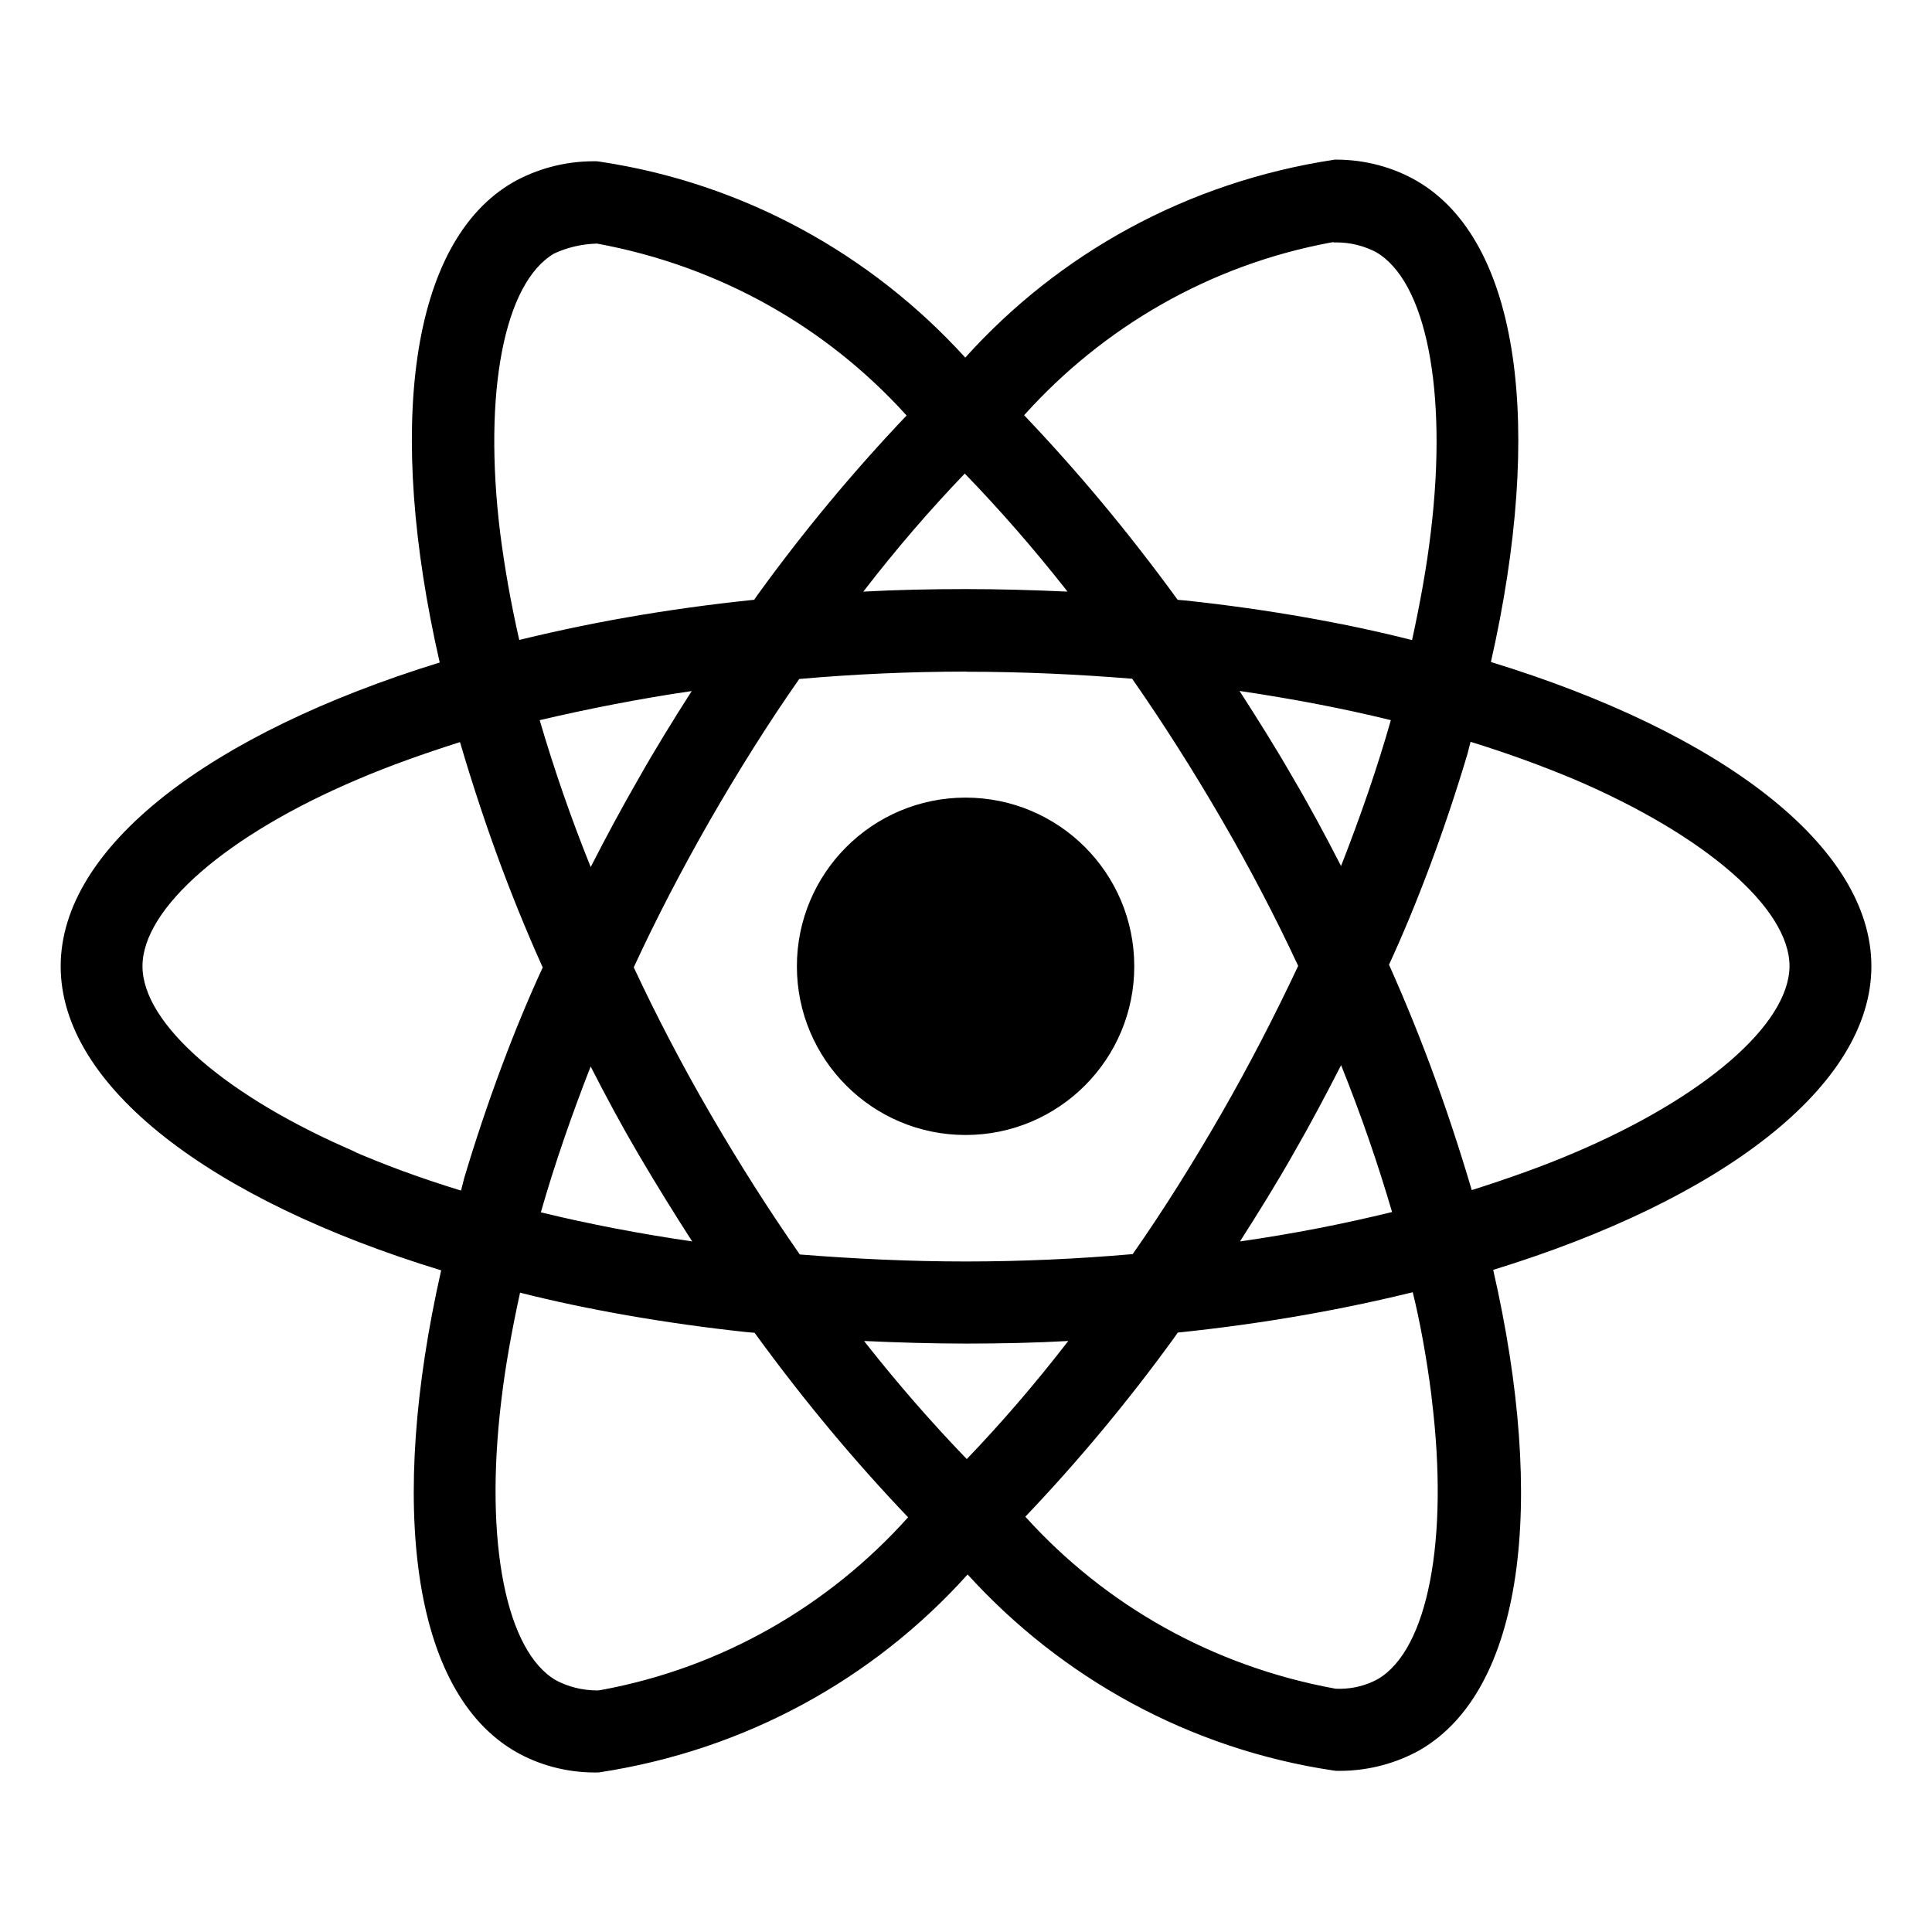
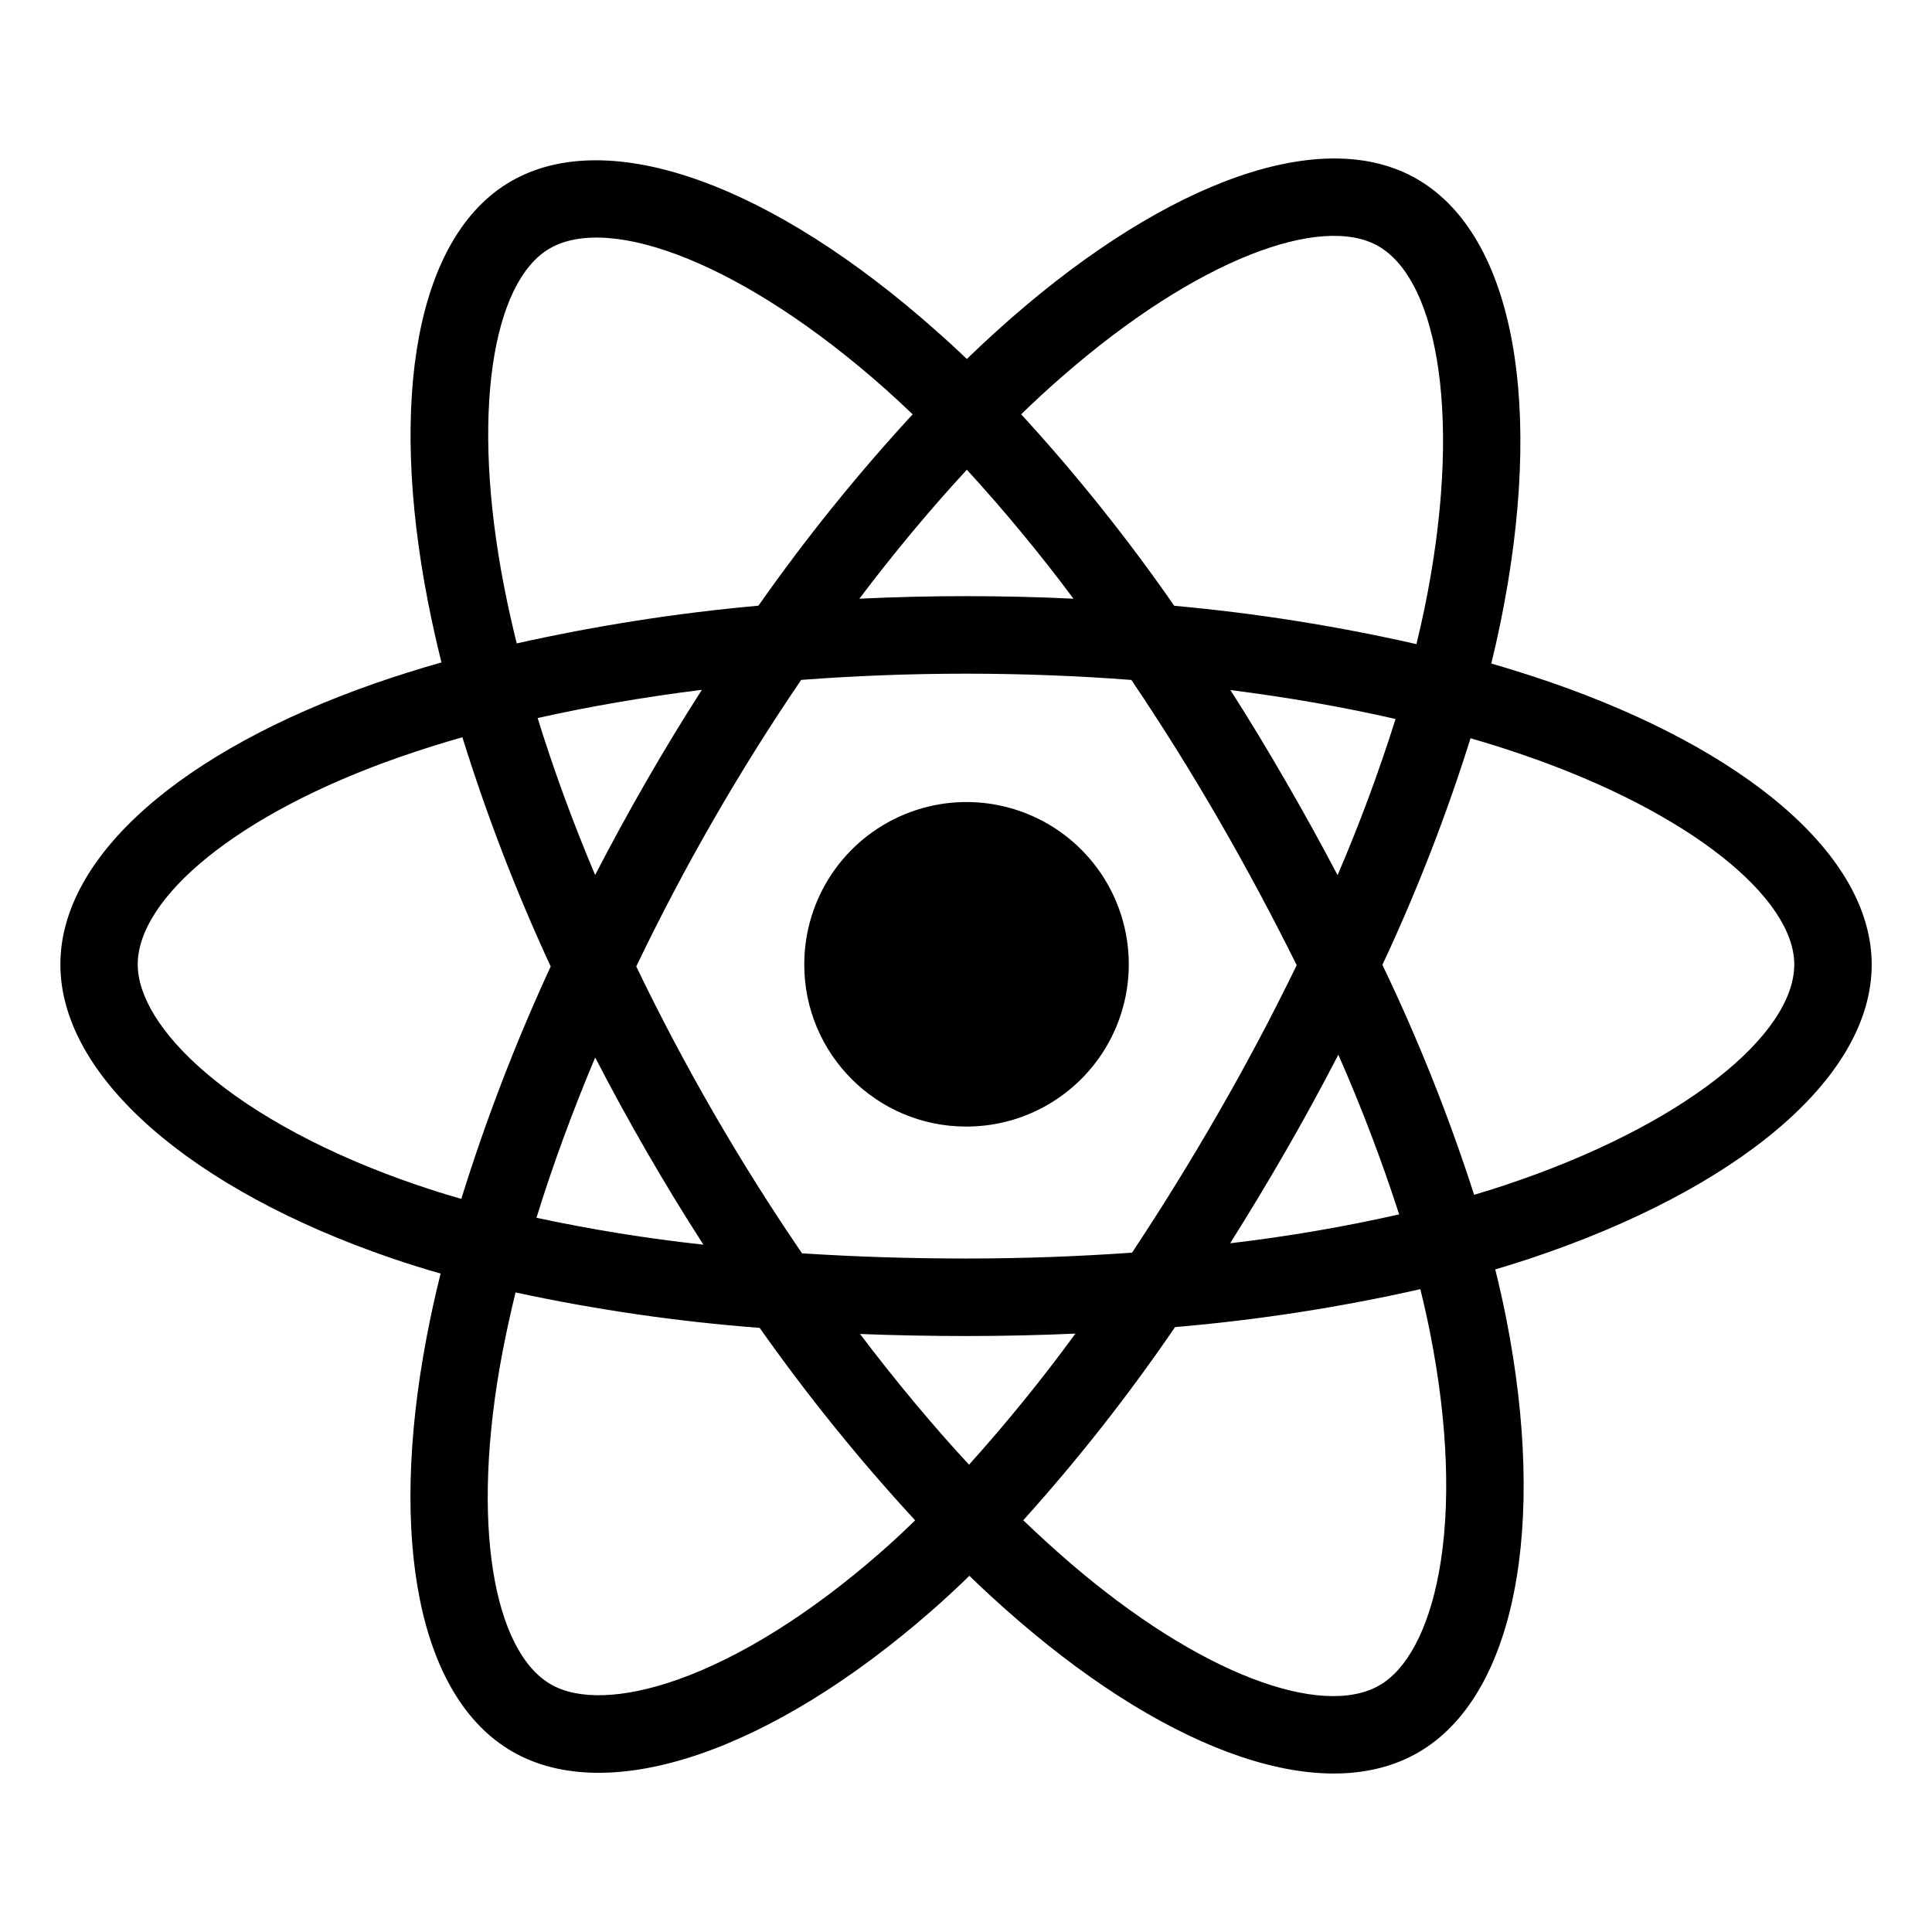
- <svg xmlns="http://www.w3.org/2000/svg" fill="#000000" width="64px" height="64px" viewBox="0 0 32 32" version="1.1">
-   <g id="SVGRepo_bgCarrier" stroke-width="0" />
-   <g id="SVGRepo_tracerCarrier" stroke-linecap="round" stroke-linejoin="round" />
-   <g id="SVGRepo_iconCarrier">
-     <path d="M14.313 22.211c0.55 0.025 1.112 0.043 1.681 0.043 0.575 0 1.143-0.012 1.7-0.043-0.557 0.72-1.107 1.357-1.689 1.964l0.008-0.008c-0.579-0.6-1.135-1.238-1.659-1.902l-0.041-0.054zM8.615 21.411c1.083 0.275 2.404 0.509 3.752 0.653l0.131 0.011c0.825 1.133 1.659 2.13 2.554 3.068l-0.011-0.012c-1.311 1.463-3.080 2.491-5.081 2.86l-0.055 0.008c-0.004 0-0.008 0-0.012 0-0.248 0-0.482-0.061-0.687-0.169l0.008 0.004c-0.832-0.475-1.193-2.292-0.912-4.627 0.067-0.575 0.177-1.18 0.312-1.797zM23.398 21.398c0.118 0.474 0.229 1.078 0.308 1.692l0.009 0.086c0.287 2.334-0.067 4.149-0.892 4.634-0.184 0.102-0.404 0.162-0.638 0.162-0.023 0-0.046-0.001-0.069-0.002l0.003 0c-2.053-0.375-3.821-1.396-5.129-2.841l-0.007-0.008c0.879-0.923 1.707-1.918 2.466-2.965l0.058-0.084c1.476-0.154 2.799-0.392 4.088-0.717l-0.197 0.042zM9.784 17.666c0.25 0.49 0.512 0.978 0.8 1.468q0.431 0.731 0.881 1.428c-0.868-0.127-1.706-0.287-2.507-0.482 0.225-0.787 0.507-1.602 0.825-2.416zM22.212 17.641c0.331 0.821 0.612 1.64 0.845 2.434-0.8 0.196-1.645 0.362-2.519 0.487 0.3-0.469 0.6-0.952 0.881-1.447 0.281-0.487 0.544-0.985 0.795-1.475zM7.619 12.292c0.436 1.478 0.904 2.714 1.449 3.906l-0.075-0.182c-0.466 1.005-0.927 2.234-1.305 3.499l-0.052 0.205c-0.706-0.217-1.274-0.43-1.827-0.669l0.115 0.044c-2.164-0.921-3.564-2.132-3.564-3.092s1.4-2.177 3.564-3.094c0.525-0.225 1.1-0.428 1.694-0.617zM24.358 12.287c0.605 0.187 1.18 0.396 1.718 0.622 2.164 0.925 3.564 2.134 3.564 3.094-0.006 0.96-1.406 2.174-3.57 3.093-0.525 0.225-1.1 0.427-1.693 0.616-0.44-1.483-0.908-2.718-1.451-3.912l0.076 0.188c0.464-1.004 0.926-2.233 1.303-3.498l0.053-0.206zM20.53 11.444c0.869 0.129 1.706 0.287 2.507 0.484-0.225 0.79-0.506 1.602-0.825 2.416-0.25-0.487-0.512-0.978-0.8-1.467-0.281-0.49-0.581-0.967-0.881-1.432zM11.458 11.444c-0.3 0.471-0.6 0.953-0.88 1.45-0.281 0.487-0.544 0.977-0.794 1.467-0.331-0.82-0.612-1.637-0.845-2.433 0.8-0.187 1.643-0.354 2.518-0.482zM16 11.126c0.925 0 1.846 0.042 2.752 0.116q0.761 1.091 1.478 2.324 0.697 1.2 1.272 2.432c-0.385 0.819-0.807 1.637-1.266 2.437-0.475 0.825-0.966 1.61-1.475 2.337-0.91 0.079-1.832 0.122-2.762 0.122-0.925 0-1.846-0.044-2.752-0.116-0.507-0.727-1.002-1.505-1.478-2.324q-0.697-1.2-1.272-2.432c0.379-0.821 0.807-1.641 1.266-2.442 0.475-0.825 0.966-1.607 1.475-2.334 0.91-0.080 1.832-0.122 2.762-0.122zM15.981 7.845c0.58 0.6 1.136 1.237 1.659 1.901l0.040 0.053c-0.55-0.025-1.112-0.042-1.681-0.042-0.575 0-1.143 0.012-1.7 0.042 0.556-0.72 1.106-1.357 1.689-1.964l-0.008 0.008zM9.88 4.033c2.053 0.376 3.82 1.397 5.129 2.841l0.007 0.008c-0.879 0.924-1.707 1.919-2.466 2.968l-0.058 0.084c-1.475 0.153-2.798 0.389-4.086 0.714l0.196-0.042c-0.14-0.612-0.244-1.205-0.317-1.774-0.287-2.334 0.067-4.149 0.892-4.632 0.206-0.097 0.447-0.157 0.701-0.165l0.003-0zM22.090 4.008v0.008c0.013-0 0.028-0.001 0.044-0.001 0.239 0 0.464 0.059 0.662 0.163l-0.008-0.004c0.832 0.477 1.193 2.293 0.912 4.629-0.067 0.575-0.177 1.181-0.312 1.799-1.085-0.278-2.406-0.513-3.754-0.656l-0.128-0.011c-0.826-1.134-1.66-2.131-2.555-3.070l0.012 0.012c1.311-1.46 3.077-2.488 5.074-2.859l0.056-0.009zM22.096 2.646c-2.442 0.371-4.556 1.557-6.1 3.268l-0.008 0.009c-1.555-1.71-3.669-2.888-6.051-3.245l-0.056-0.007c-0.013-0-0.029-0-0.045-0-0.491 0-0.952 0.129-1.351 0.355l0.014-0.007c-1.718 0.991-2.103 4.079-1.216 7.954-3.804 1.175-6.278 3.053-6.278 5.032 0 1.987 2.487 3.87 6.302 5.036-0.88 3.89-0.487 6.983 1.235 7.973 0.378 0.217 0.832 0.344 1.315 0.344 0.022 0 0.044-0 0.065-0.001l-0.003 0c2.442-0.371 4.556-1.558 6.1-3.27l0.008-0.009c1.555 1.711 3.669 2.889 6.051 3.246l0.056 0.007c0.015 0 0.034 0 0.052 0 0.488 0 0.947-0.128 1.344-0.351l-0.014 0.007c1.717-0.99 2.103-4.078 1.216-7.954 3.79-1.165 6.264-3.047 6.264-5.029 0-1.987-2.487-3.87-6.302-5.039 0.88-3.886 0.487-6.982-1.235-7.973-0.382-0.219-0.84-0.348-1.328-0.348-0.013 0-0.026 0-0.039 0l0.002-0zM18.787 16.005c0 1.543-1.251 2.794-2.794 2.794s-2.794-1.251-2.794-2.794c0-1.543 1.251-2.794 2.794-2.794 0.772 0 1.47 0.313 1.976 0.818v0c0.506 0.506 0.818 1.204 0.818 1.976 0 0 0 0 0 0v0z" />
-   </g>
+ <svg xmlns="http://www.w3.org/2000/svg" fill="#000000" width="800px" height="800px" viewBox="0 0 512 512">
+   <path d="M410.66,180.72h0q-7.67-2.62-15.45-4.88,1.29-5.25,2.38-10.56c11.7-56.9,4.05-102.74-22.06-117.83-25-14.48-66,.61-107.36,36.69q-6.1,5.34-11.95,11-3.9-3.76-8-7.36c-43.35-38.58-86.8-54.83-112.88-39.69-25,14.51-32.43,57.6-21.9,111.53q1.58,8,3.55,15.93c-6.15,1.75-12.09,3.62-17.77,5.6C48.46,198.9,16,226.73,16,255.59c0,29.82,34.84,59.72,87.77,77.85q6.44,2.19,13,4.07Q114.64,346,113,354.68c-10,53-2.2,95.07,22.75,109.49,25.77,14.89,69-.41,111.14-37.31q5-4.38,10-9.25,6.32,6.11,13,11.86c40.8,35.18,81.09,49.39,106,34.93,25.75-14.94,34.12-60.14,23.25-115.13q-1.25-6.3-2.88-12.86,4.56-1.35,8.93-2.79c55-18.27,90.83-47.81,90.83-78C496,226.62,462.5,198.61,410.66,180.72Zm-129-81.08c35.43-30.91,68.55-43.11,83.65-34.39h0c16.07,9.29,22.32,46.75,12.22,95.88q-1,4.8-2.16,9.57a487.83,487.83,0,0,0-64.18-10.16,481.27,481.27,0,0,0-40.57-50.75Q276,104.57,281.64,99.64ZM157.73,280.25q6.51,12.6,13.61,24.89,7.23,12.54,15.07,24.71a435.28,435.28,0,0,1-44.24-7.13C146.41,309,151.63,294.75,157.73,280.25Zm0-48.33c-6-14.19-11.08-28.15-15.25-41.63,13.7-3.07,28.3-5.58,43.52-7.48q-7.65,11.94-14.72,24.23T157.7,231.92Zm10.9,24.17q9.48-19.77,20.42-38.78h0q10.93-19,23.27-37.13c14.28-1.08,28.92-1.65,43.71-1.65s29.52.57,43.79,1.66q12.21,18.09,23.13,37t20.69,38.6Q334,275.63,323,294.73h0q-10.91,19-23,37.24c-14.25,1-29,1.55-44,1.55s-29.47-.47-43.46-1.38q-12.43-18.19-23.46-37.29T168.6,256.09ZM340.75,305q7.25-12.58,13.92-25.49h0a440.41,440.41,0,0,1,16.12,42.32A434.44,434.44,0,0,1,326,329.48Q333.62,317.39,340.75,305Zm13.72-73.07q-6.64-12.65-13.81-25h0q-7-12.18-14.59-24.06c15.31,1.94,30,4.52,43.77,7.67A439.89,439.89,0,0,1,354.47,231.93ZM256.23,124.48h0a439.75,439.75,0,0,1,28.25,34.18q-28.35-1.35-56.74,0C237.07,146.32,246.62,134.87,256.23,124.48ZM145.66,65.86c16.06-9.32,51.57,4,89,37.27,2.39,2.13,4.8,4.36,7.2,6.67A491.37,491.37,0,0,0,201,160.51a499.12,499.12,0,0,0-64.06,10q-1.83-7.36-3.3-14.82h0C124.59,109.46,130.58,74.61,145.66,65.86ZM122.25,317.71q-6-1.71-11.85-3.71c-23.4-8-42.73-18.44-56-29.81C42.52,274,36.5,263.83,36.5,255.59c0-17.51,26.06-39.85,69.52-55q8.19-2.85,16.52-5.21a493.54,493.54,0,0,0,23.4,60.75A502.46,502.46,0,0,0,122.25,317.71Zm111.13,93.67c-18.63,16.32-37.29,27.89-53.74,33.72h0c-14.78,5.23-26.55,5.38-33.66,1.27-15.14-8.75-21.44-42.54-12.85-87.86q1.53-8,3.5-16a480.85,480.85,0,0,0,64.69,9.39,501.2,501.2,0,0,0,41.2,51C239.54,405.83,236.49,408.65,233.38,411.38Zm23.42-23.22c-9.72-10.51-19.42-22.14-28.88-34.64q13.79.54,28.08.54c9.78,0,19.46-.21,29-.64A439.33,439.33,0,0,1,256.8,388.16Zm124.52,28.59c-2.86,15.44-8.61,25.74-15.72,29.86-15.13,8.78-47.48-2.63-82.36-32.72-4-3.44-8-7.13-12.07-11a484.54,484.54,0,0,0,40.23-51.2,477.84,477.84,0,0,0,65-10.05q1.47,5.94,2.6,11.64h0C383.81,377.58,384.5,399.56,381.32,416.75Zm17.4-102.64h0c-2.62.87-5.32,1.71-8.06,2.53a483.26,483.26,0,0,0-24.31-60.94,481.52,481.52,0,0,0,23.36-60.06c4.91,1.43,9.68,2.93,14.27,4.52,44.42,15.32,71.52,38,71.52,55.43C475.5,274.19,446.23,298.33,398.72,314.11Z" />
+   <path d="M256,298.55a43,43,0,1,0-42.86-43A42.91,42.91,0,0,0,256,298.55Z" />
</svg>
